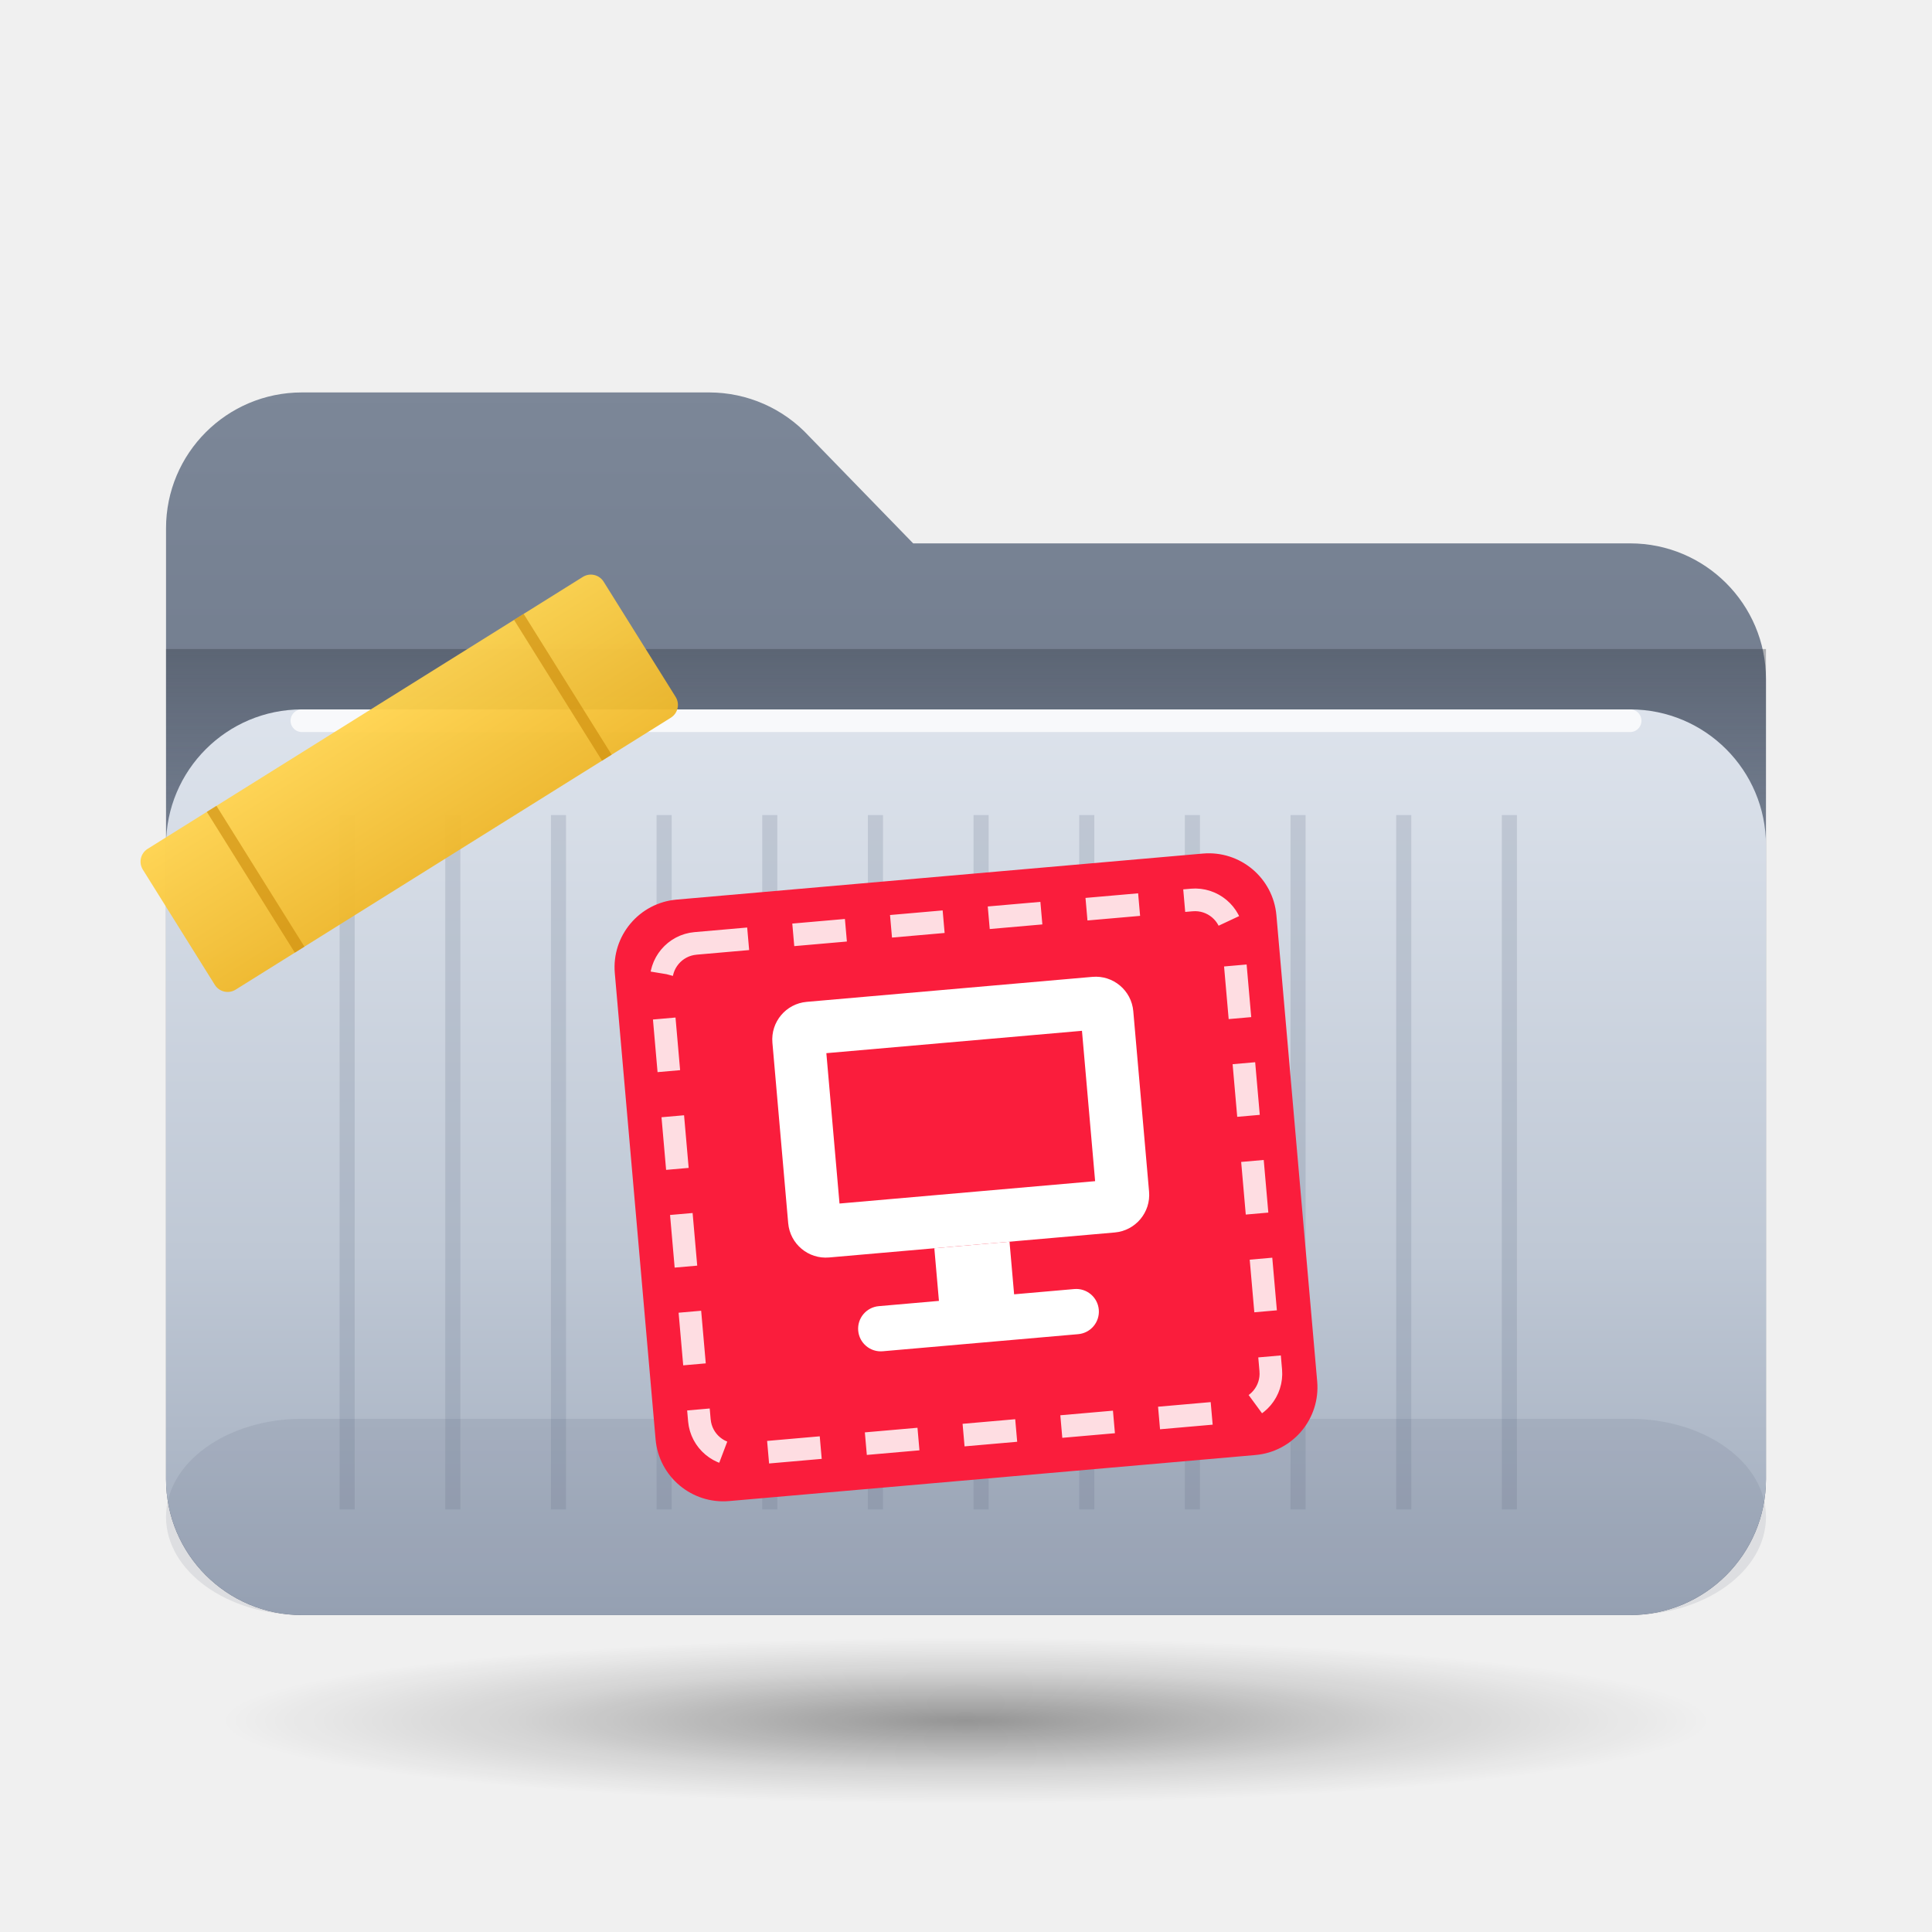
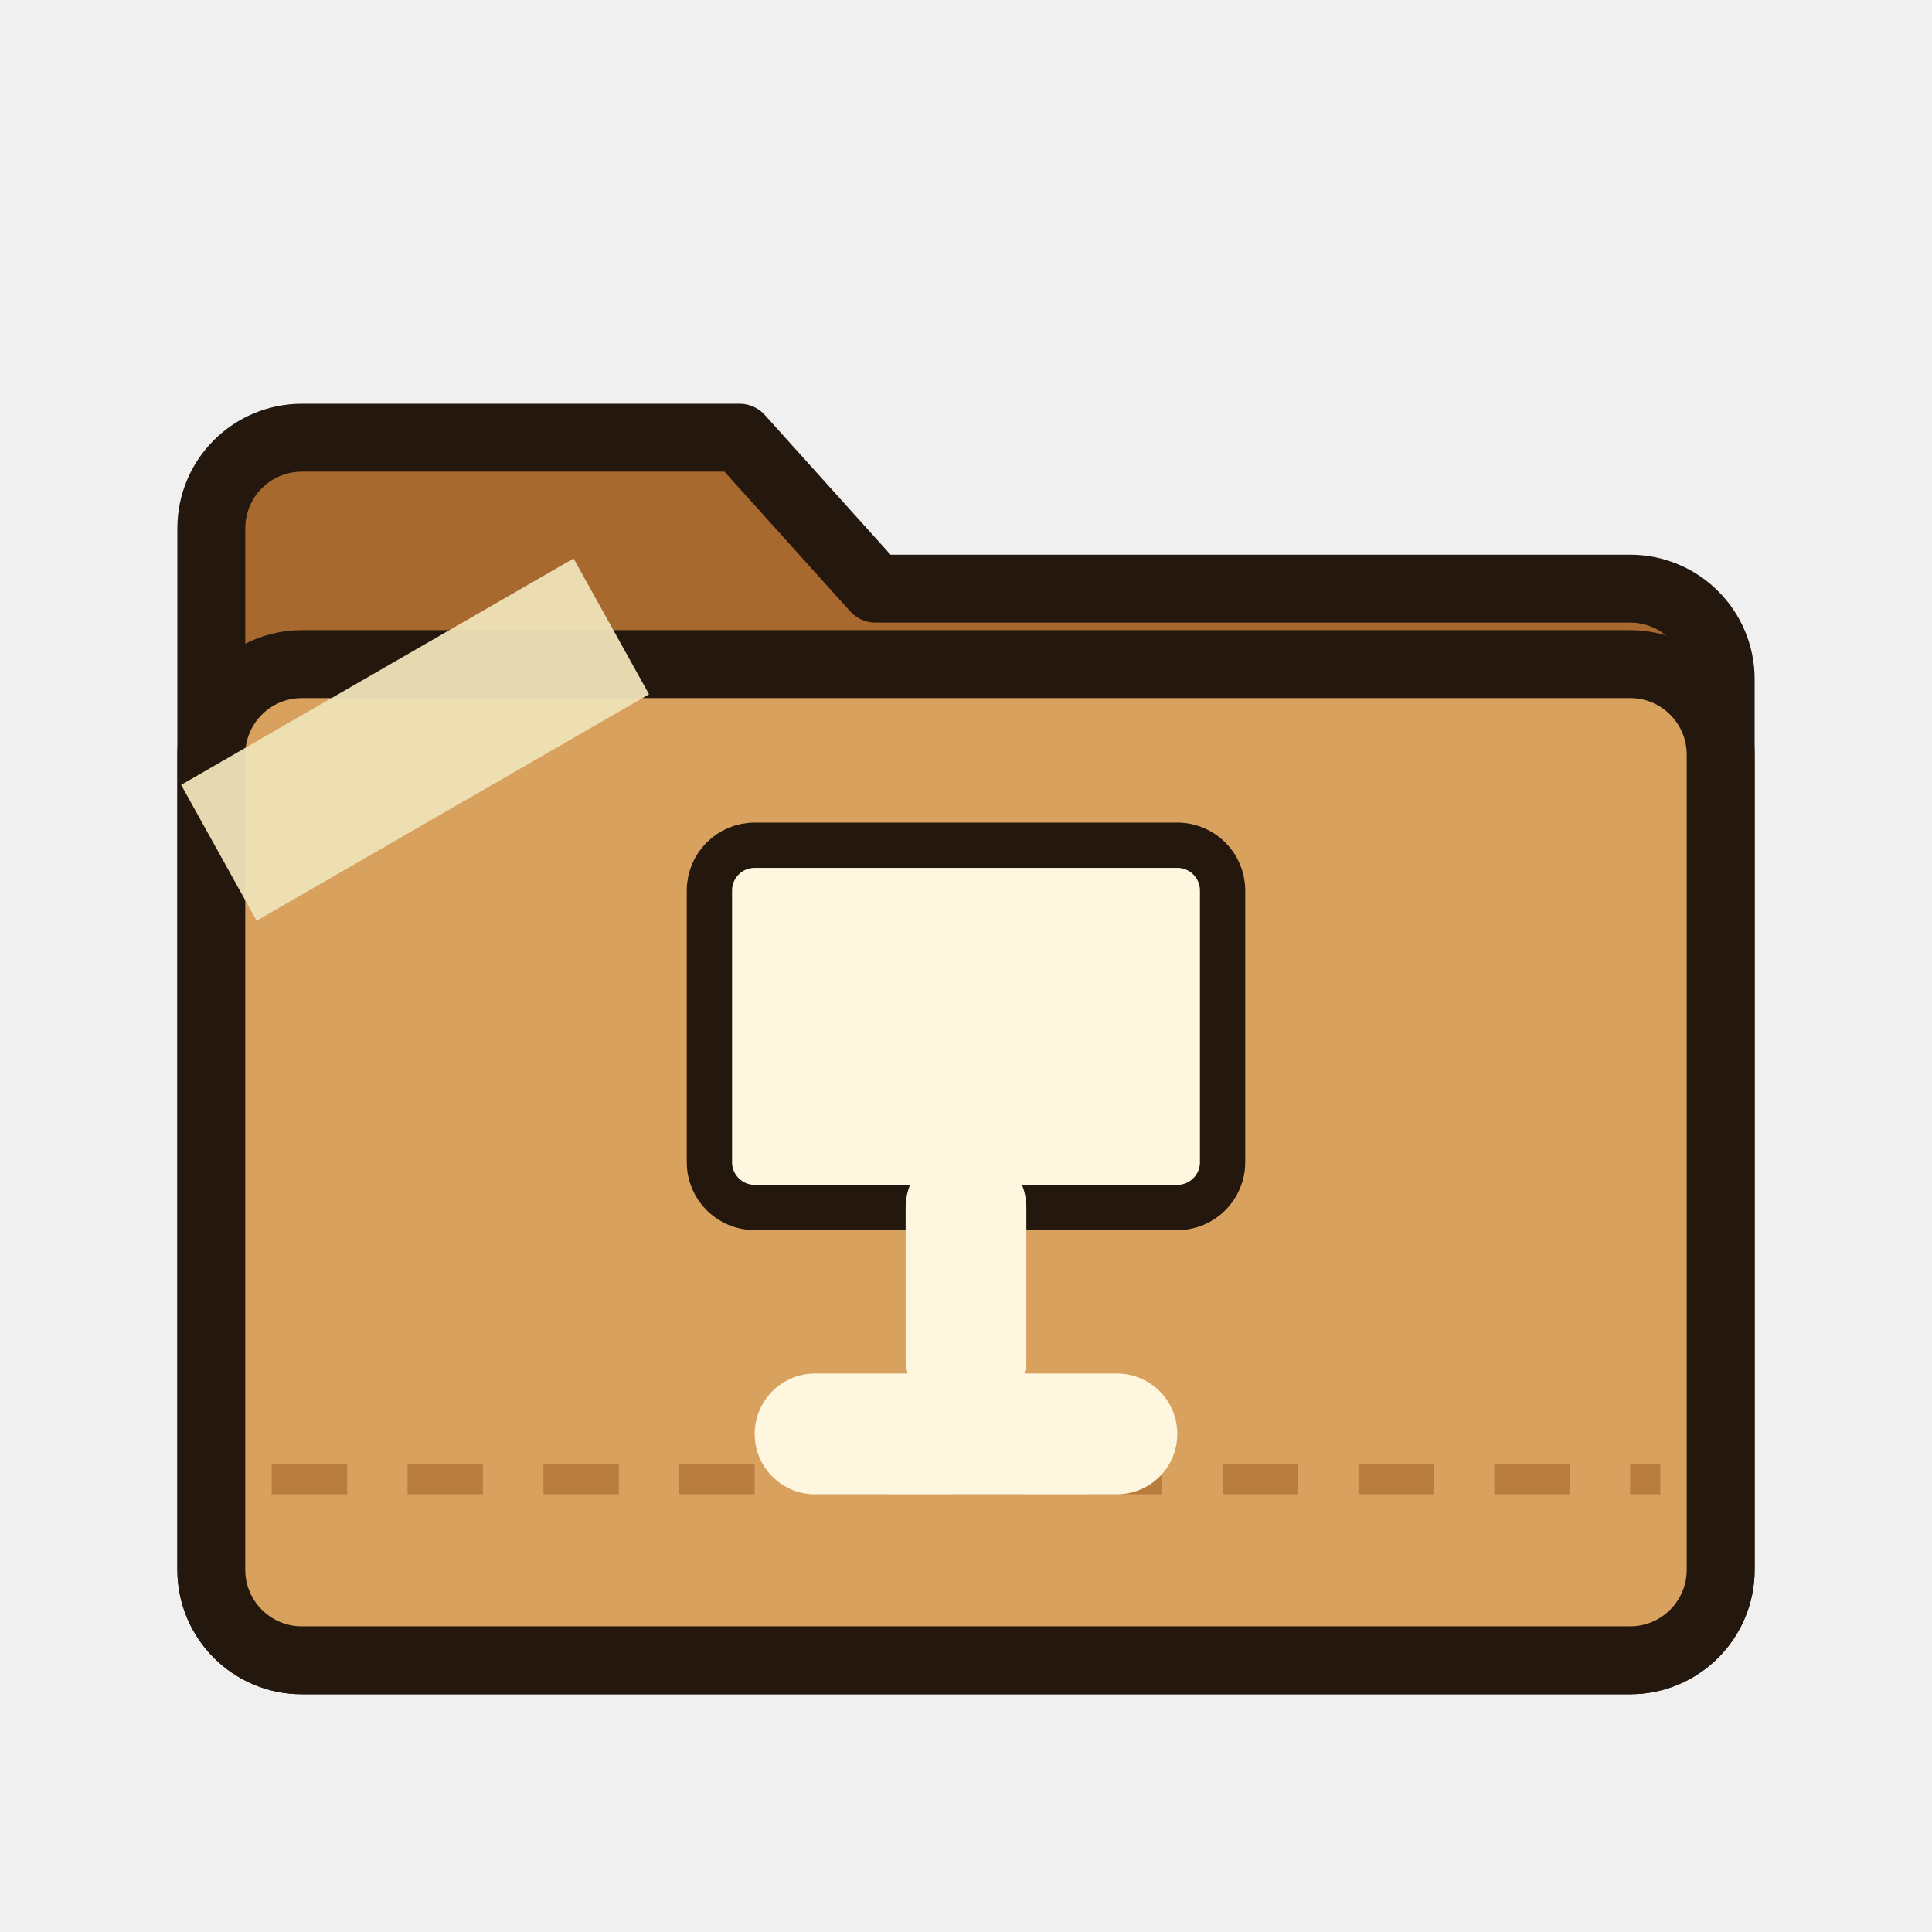
<svg xmlns="http://www.w3.org/2000/svg" viewBox="0 0 256 256">
-   <defs>
-     <radialGradient id="ground" cx=".5" cy=".5" r=".5">
-       <stop offset="0" stop-color="#000" stop-opacity=".38" />
-       <stop offset=".6" stop-color="#000" stop-opacity=".12" />
-       <stop offset="1" stop-color="#000" stop-opacity="0" />
-     </radialGradient>
-     <linearGradient id="cb" x1="0" y1="0" x2="0" y2="1">
-       <stop offset="0" stop-color="#7C8798" stop-opacity="1" />
-       <stop offset="1" stop-color="#596375" stop-opacity="1" />
-     </linearGradient>
-     <linearGradient id="cf" x1="0" y1="0" x2="0" y2="1">
-       <stop offset="0" stop-color="#DDE3EC" stop-opacity="1" />
-       <stop offset="0.6" stop-color="#BFC8D5" stop-opacity="1" />
-       <stop offset="1" stop-color="#9FAABB" stop-opacity="1" />
-     </linearGradient>
-     <linearGradient id="ci" x1="0" y1="0" x2="0" y2="1">
-       <stop offset="0" stop-color="#2E3440" stop-opacity="0.35" />
-       <stop offset="1" stop-color="#2E3440" stop-opacity="0" />
-     </linearGradient>
-     <linearGradient id="tape" x1="0" y1="0" x2="0" y2="1">
-       <stop offset="0" stop-color="#FFD34D" stop-opacity="0.95" />
-       <stop offset="1" stop-color="#F0B92B" stop-opacity="0.95" />
-     </linearGradient>
-   </defs>
-   <ellipse cx="128" cy="228" rx="100" ry="11" fill="url(#ground)" />
-   <path d="M22 70a18 18 0 0 1 18-18h54a18 18 0 0 1 13.2 5.8L121 72h95a18 18 0 0 1 18 18v106a18 18 0 0 1-18 18H40a18 18 0 0 1-18-18z" fill="url(#cb)" />
-   <rect x="22" y="86" width="212" height="22" fill="url(#ci)" />
-   <rect x="22" y="94" width="212" height="120" rx="18" fill="url(#cf)" />
-   <path d="M40 95.5h176" stroke="#FFFFFF" stroke-width="3" stroke-linecap="round" opacity=".8" />
-   <g stroke="#6B768B" stroke-width="2" opacity=".22">
-     <path d="M46 108v92" />
-     <path d="M60 108v92" />
-     <path d="M74 108v92" />
-     <path d="M88 108v92" />
-     <path d="M102 108v92" />
-     <path d="M116 108v92" />
-     <path d="M130 108v92" />
-     <path d="M144 108v92" />
-     <path d="M158 108v92" />
-     <path d="M172 108v92" />
-     <path d="M186 108v92" />
-     <path d="M200 108v92" />
-   </g>
-   <rect x="22" y="188" width="212" height="26" rx="18" fill="#4E586B" opacity=".12" />
-   <g transform="rotate(-32 52 104)">
-     <rect x="18" y="94" width="72" height="22" rx="2" fill="url(#tape)" />
-     <path d="M30 94v22M78 94v22" stroke="#C98808" stroke-width="1.5" opacity=".6" />
-   </g>
-   <g transform="rotate(-5 128 156)">
-     <rect x="84" y="116" width="88" height="80" rx="9" fill="#FA1D3C" />
-     <rect x="90" y="122" width="76" height="68" rx="5" fill="none" stroke="#fff" stroke-width="3" stroke-dasharray="7 6" opacity=".85" />
-     <g fill="#fff" stroke="none">
-       <path d="M104 136a5 5 0 0 1 5-5h38a5 5 0 0 1 5 5v24a5 5 0 0 1-5 5h-38a5 5 0 0 1-5-5zm7 2v20h34v-20z" fill-rule="evenodd" />
-       <rect x="123" y="165" width="10" height="8" />
-       <rect x="112" y="172" width="32" height="6" rx="3" />
-     </g>
+   <path d="M28 70a12 12 0 0 1 12-12h58l18 20h100a12 12 0 0 1 12 12v118a12 12 0 0 1-12 12H40a12 12 0 0 1-12-12z" fill="#A8692F" stroke="#24170D" stroke-width="9" stroke-linejoin="round" />
+   <path d="M28 100a12 12 0 0 1 12-12h176a12 12 0 0 1 12 12v108a12 12 0 0 1-12 12H40a12 12 0 0 1-12-12z" fill="#D9A15E" stroke="#24170D" stroke-width="9" stroke-linejoin="round" />
+   <path d="M24 104l52-30 10 18-52 30z" fill="#EFE2B8" opacity=".95" />
+   <path d="M36 196h184" stroke="#B97E3E" stroke-width="4" stroke-dasharray="10 8" />
+   <g transform="translate(128 154) scale(1.0) translate(-128 -154)">
+     <rect x="94" y="112" width="68" height="48" rx="6" fill="#FFF6E0" stroke="#24170D" stroke-width="6" />
+     <path d="M128 160v20M108 190h40" stroke="#FFF6E0" stroke-width="16" stroke-linecap="round" />
  </g>
</svg>
